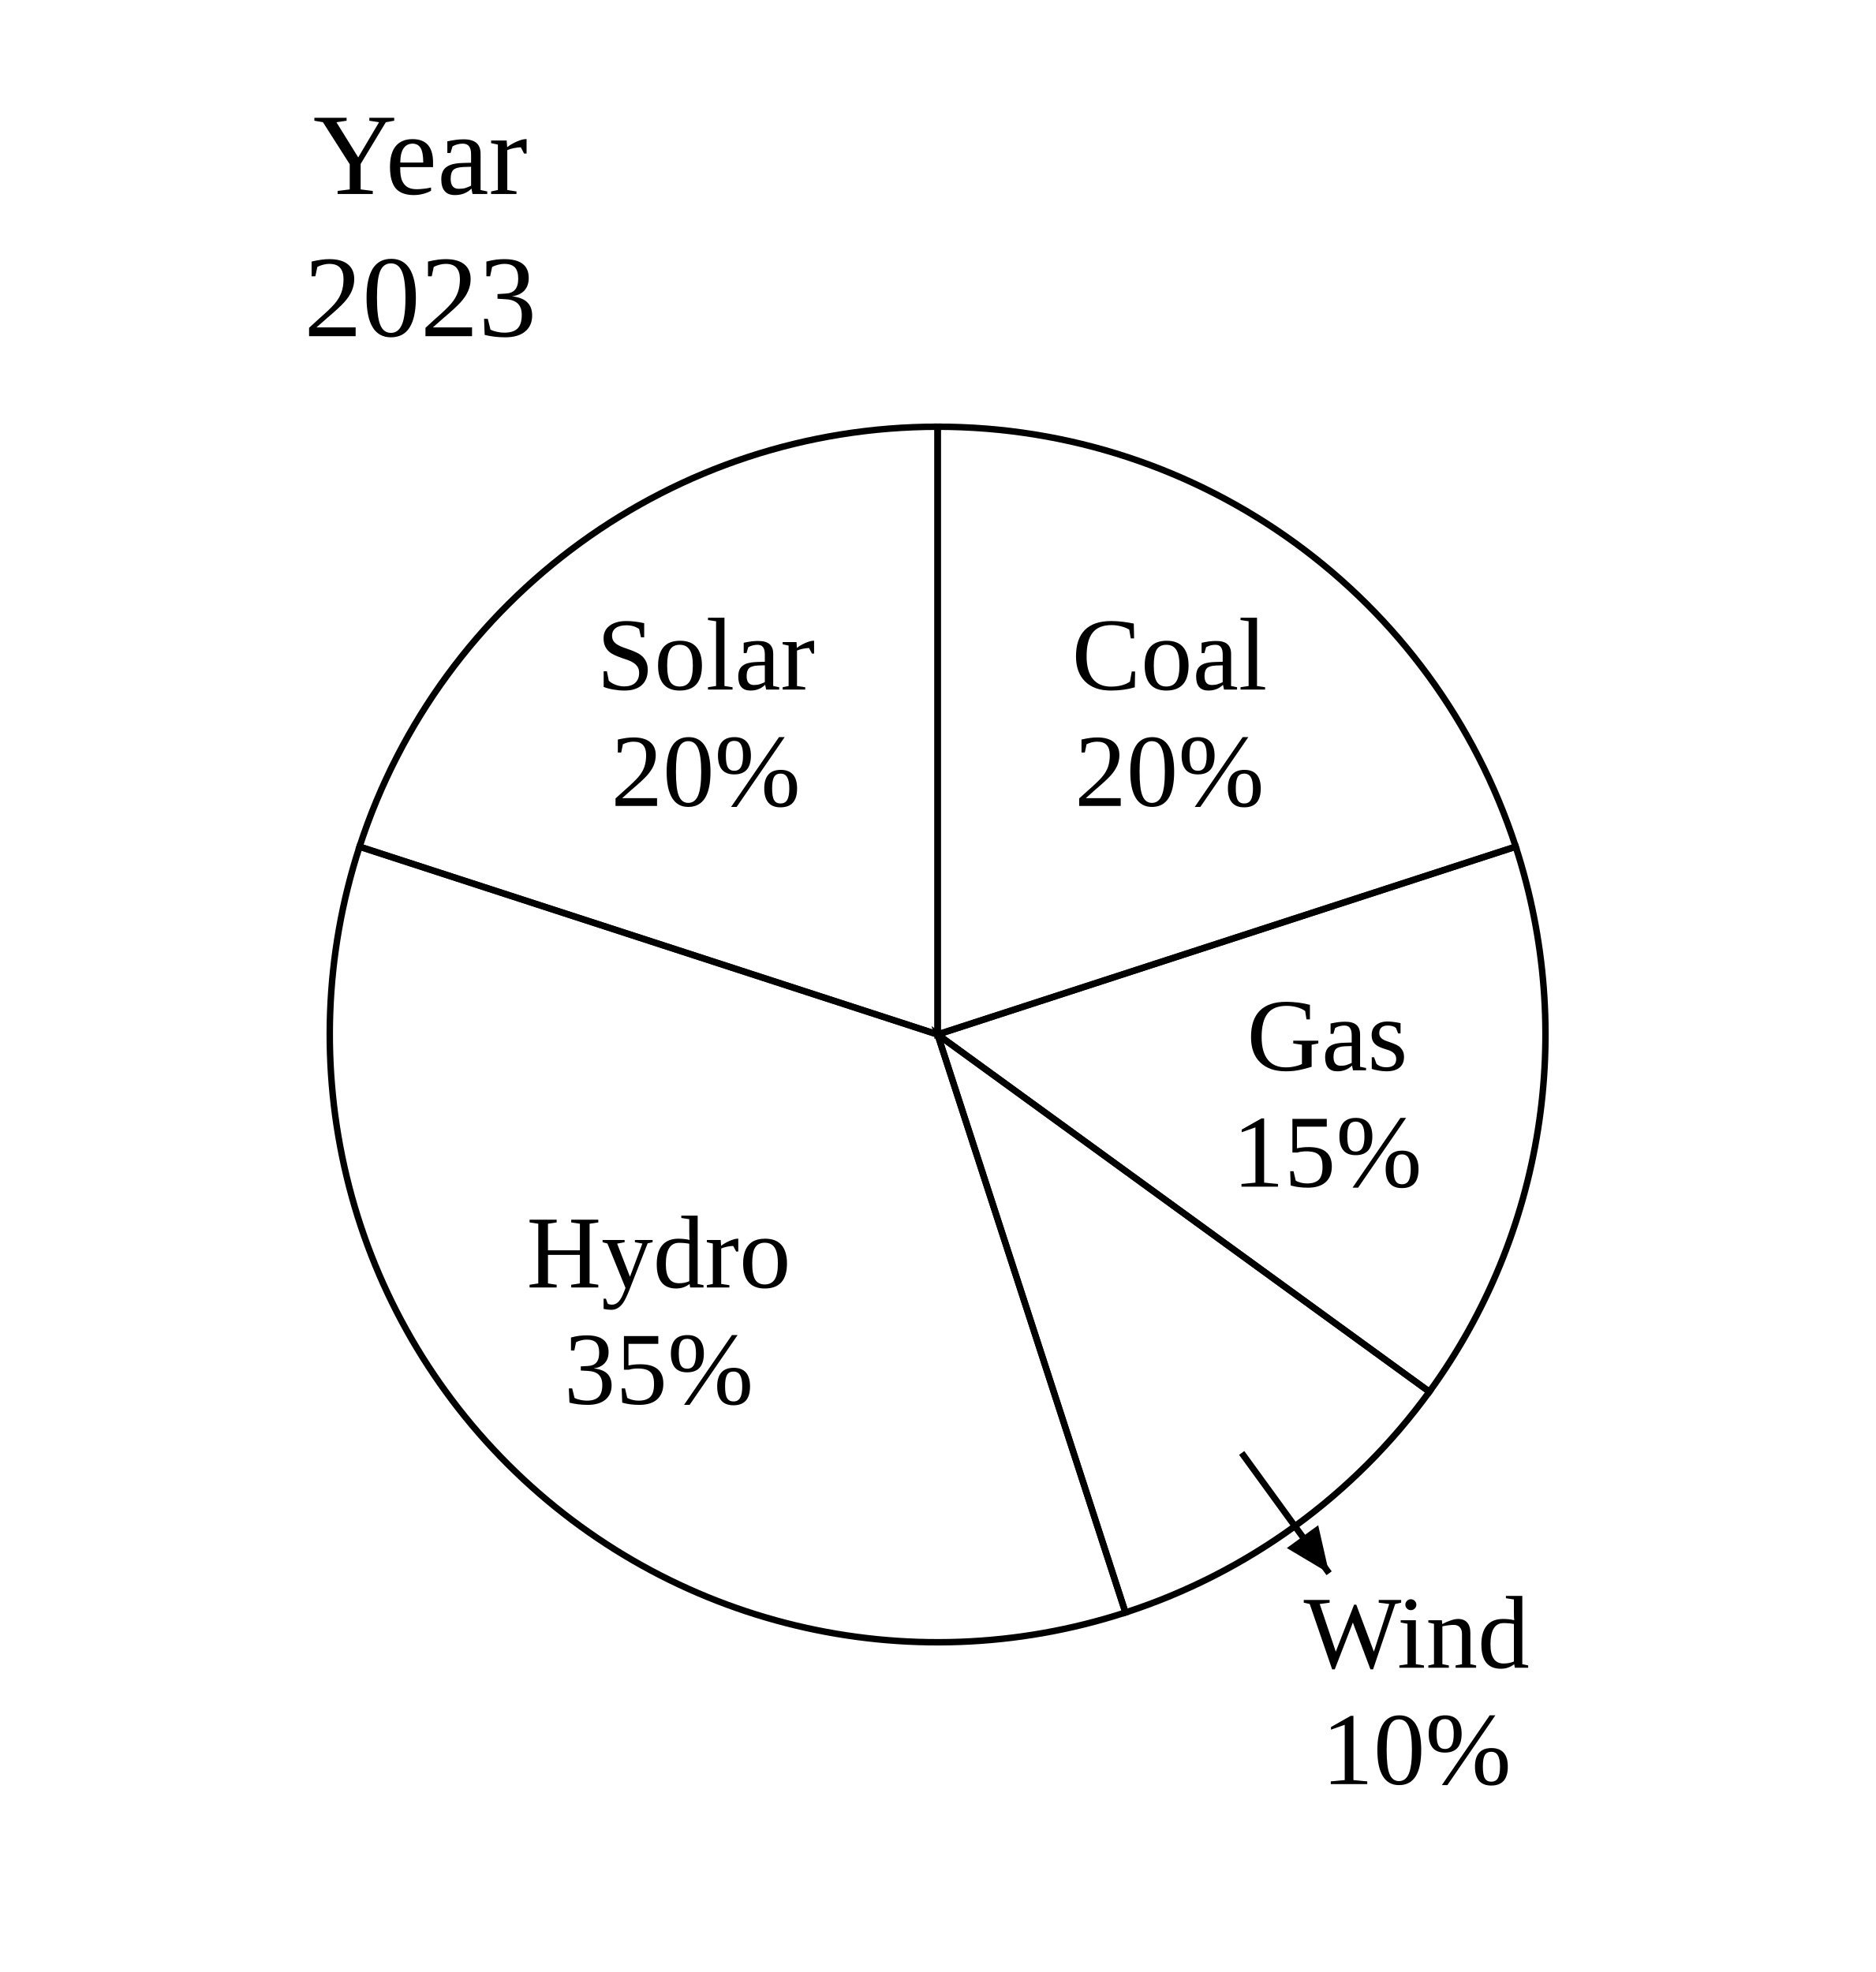
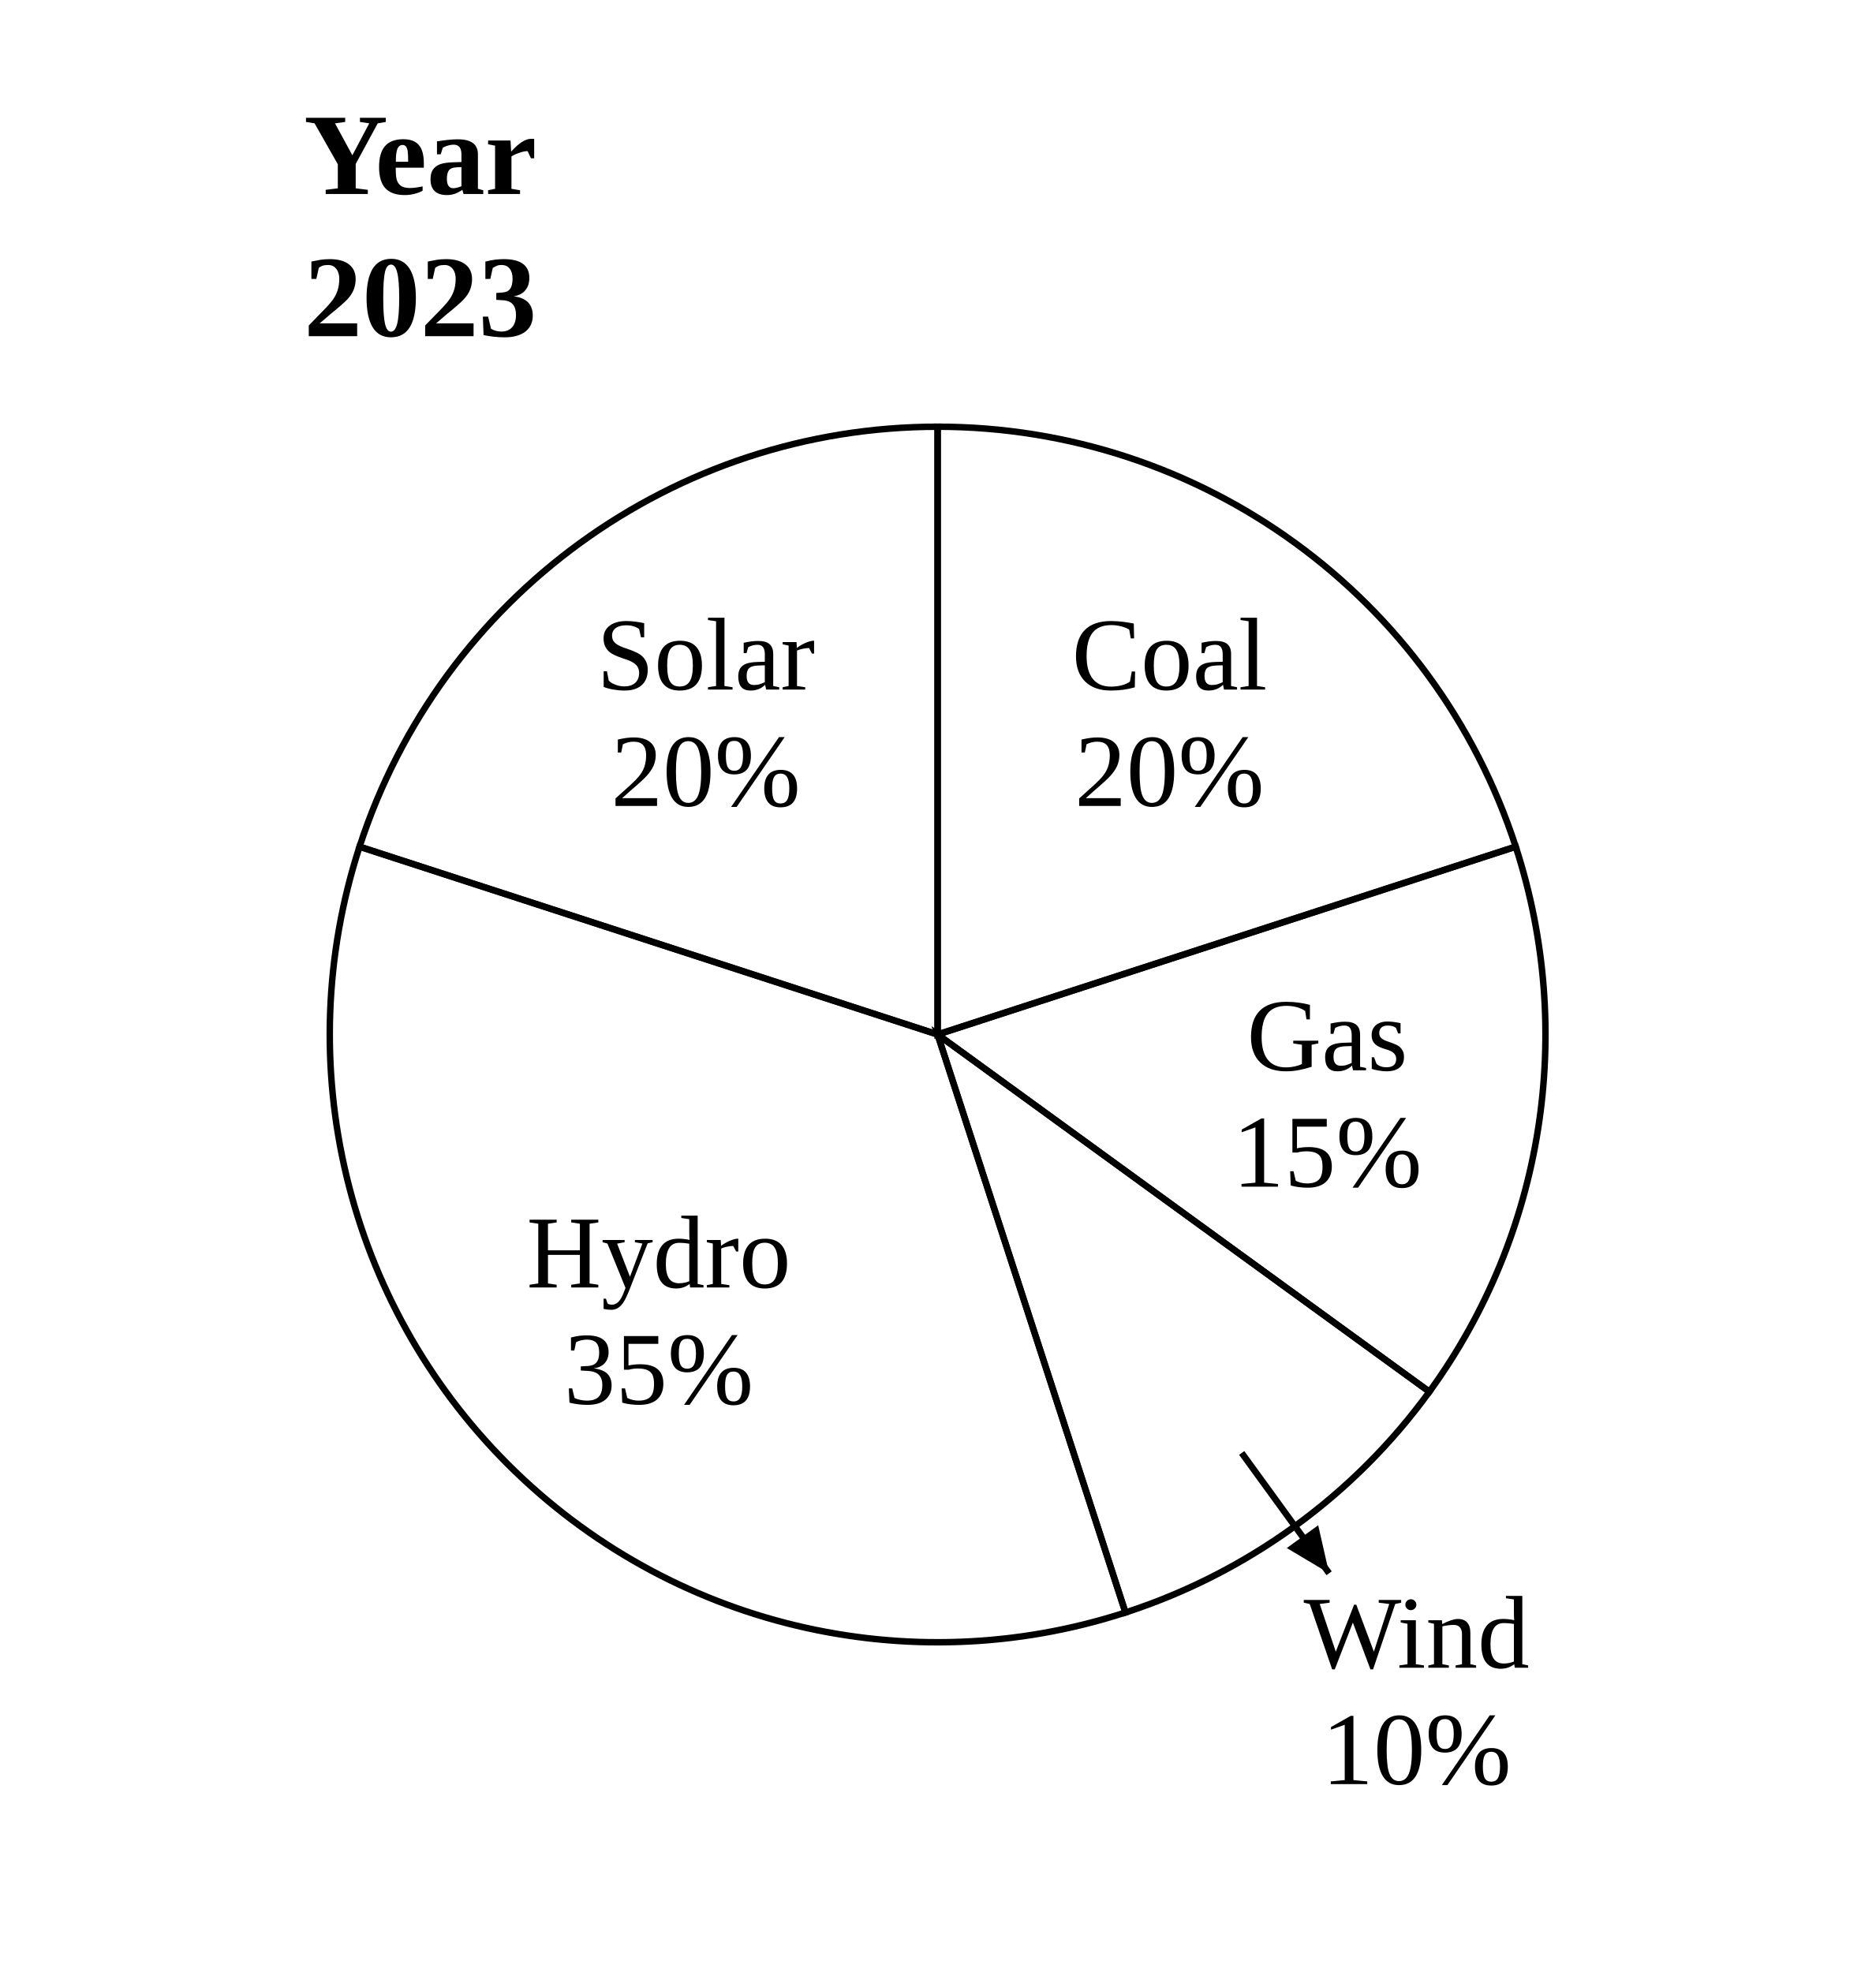
<svg xmlns="http://www.w3.org/2000/svg" viewBox="0 0 290 305">
  <g transform="translate(-290 0)">
-     <text x="355" y="30" text-anchor="middle" font-size="18" fill="currentColor">Year</text>
-     <text x="355" y="52" text-anchor="middle" font-size="18" fill="currentColor">2023</text>
+     <text font-weight="bold" x="355" y="30" text-anchor="middle" font-size="18" fill="currentColor">Year</text>
+     <text font-weight="bold" x="355" y="52" text-anchor="middle" font-size="18" fill="currentColor">2023</text>
    <path d="M435 160 L435.000 66.000 A94 94 0 0 1 524.399 130.952 Z" fill="none" stroke="currentColor" />
    <text x="470.85" y="106.65" text-anchor="middle" font-size="16" fill="currentColor">Coal</text>
    <text x="470.85" y="124.65" text-anchor="middle" font-size="16" fill="currentColor">20%</text>
    <path d="M435 160 L524.399 130.952 A94 94 0 0 1 511.048 215.252 Z" fill="none" stroke="currentColor" />
    <text x="495.25" y="165.54" text-anchor="middle" font-size="16" fill="currentColor">Gas</text>
    <text x="495.25" y="183.54" text-anchor="middle" font-size="16" fill="currentColor">15%</text>
    <path d="M435 160 L511.048 215.252 A94 94 0 0 1 464.048 249.399 Z" fill="none" stroke="currentColor" />
    <path d="M482.023 224.721 L495.542 243.329" fill="none" stroke="currentColor" />
    <path d="M495.542 243.329 L493.854 235.902 L489.000 239.429 Z" fill="currentColor" />
    <text x="509.06" y="257.94" text-anchor="middle" font-size="16" fill="currentColor">Wind</text>
    <text x="509.06" y="275.94" text-anchor="middle" font-size="16" fill="currentColor">10%</text>
    <path d="M435 160 L464.048 249.399 A94 94 0 0 1 345.601 130.952 Z" fill="none" stroke="currentColor" />
    <text x="391.87" y="199.13" text-anchor="middle" font-size="16" fill="currentColor">Hydro</text>
    <text x="391.87" y="217.13" text-anchor="middle" font-size="16" fill="currentColor">35%</text>
    <path d="M435 160 L345.601 130.952 A94 94 0 0 1 435.000 66.000 Z" fill="none" stroke="currentColor" />
    <text x="399.15" y="106.65" text-anchor="middle" font-size="16" fill="currentColor">Solar</text>
    <text x="399.15" y="124.65" text-anchor="middle" font-size="16" fill="currentColor">20%</text>
  </g>
</svg>
